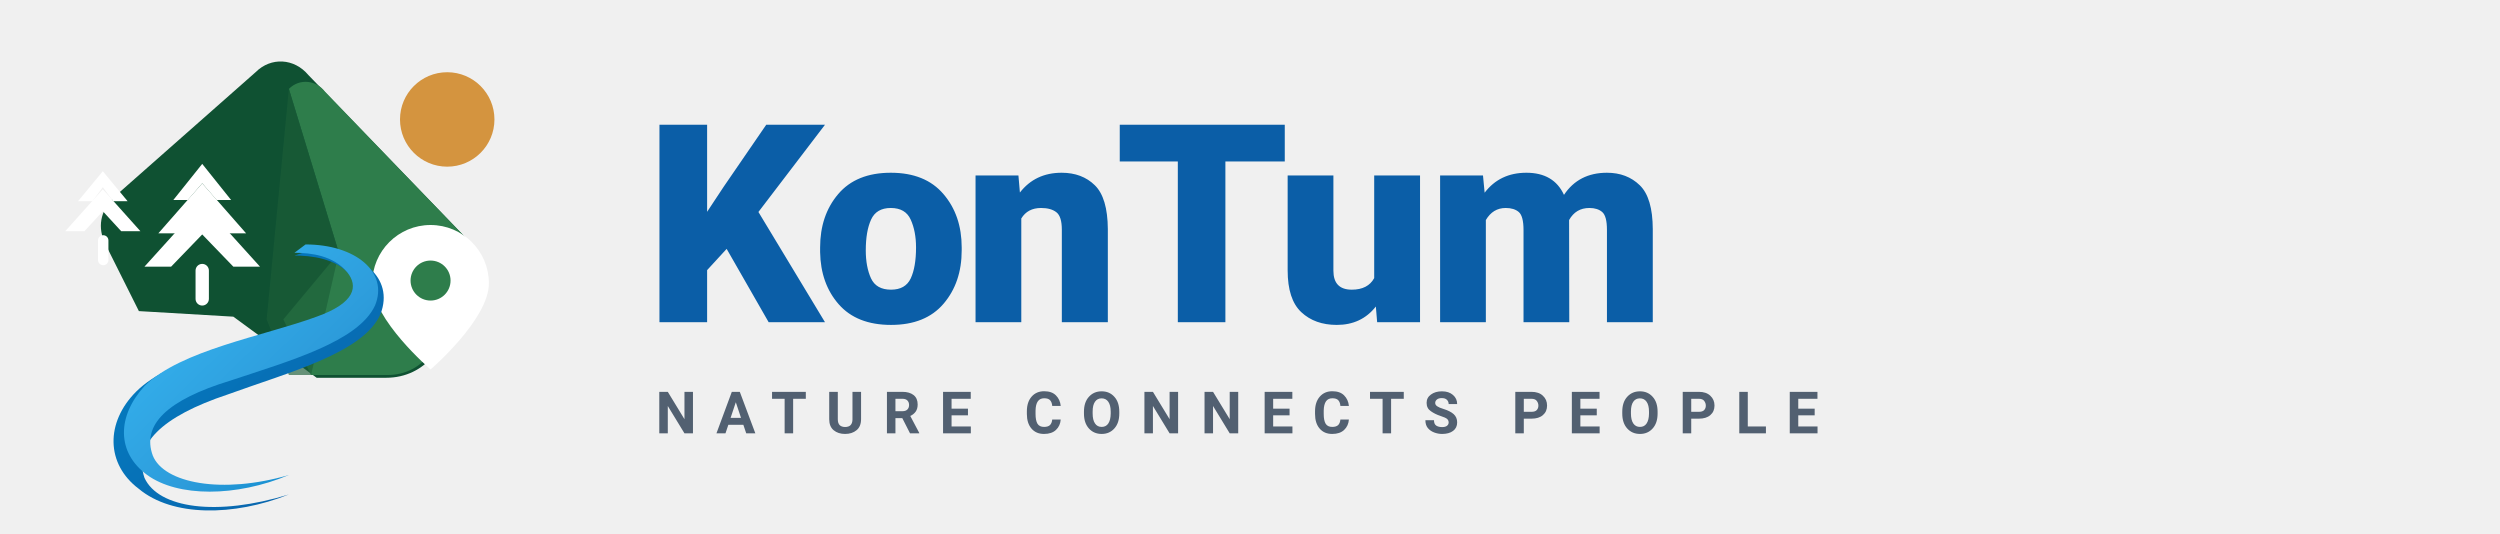
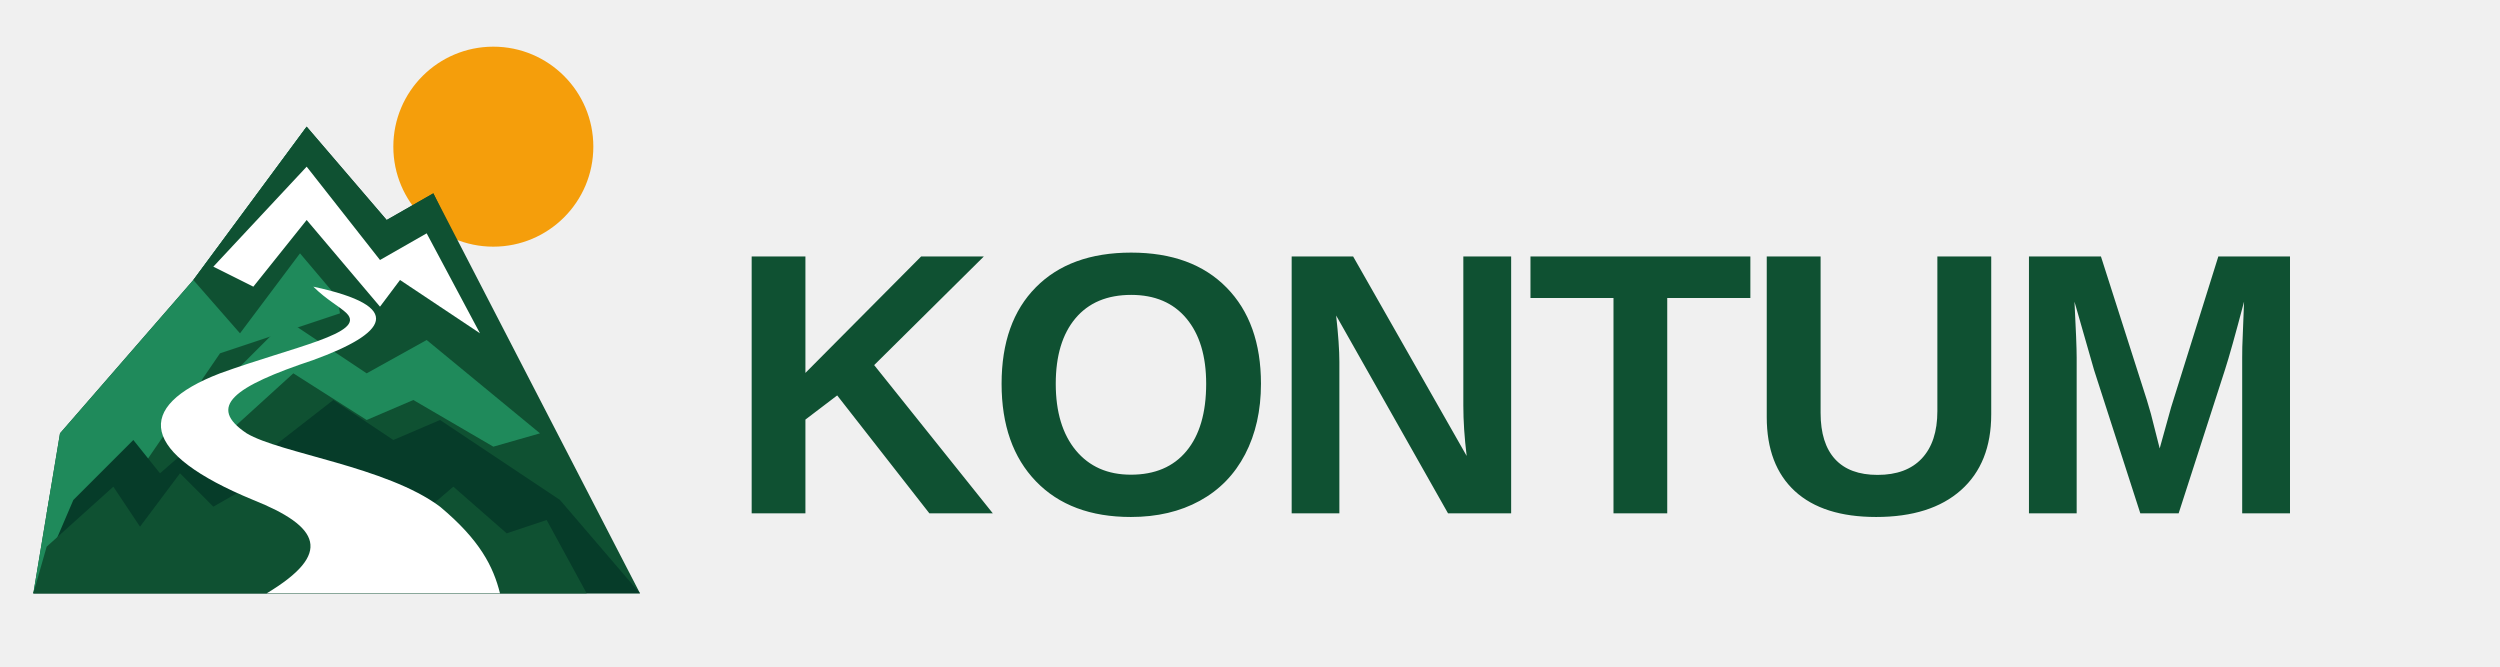
- <svg xmlns="http://www.w3.org/2000/svg" viewBox="0 0 450 96" fill="none">
-   <defs>
-     <linearGradient id="hRiverGradAdmin" x1="0%" y1="0%" x2="100%" y2="100%">
-       <stop offset="0%" stop-color="#38BDF8" />
-       <stop offset="60%" stop-color="#2D9CDB" />
-       <stop offset="100%" stop-color="#0284C7" />
-     </linearGradient>
-     <linearGradient id="hDeepGradAdmin" x1="0%" y1="0%" x2="100%" y2="100%">
-       <stop offset="0%" stop-color="#0284C7" />
-       <stop offset="100%" stop-color="#0B5EA7" />
-     </linearGradient>
-   </defs>
-   <g transform="translate(10, 0)">
-     <circle cx="70.5" cy="21.5" r="8.5" fill="#D4943F" />
-     <path d="M 36 13 C 38.8 10.2 43 10.5 45.5 13.5 L 75 44 C 77.8 47 77.8 51.5 75.5 54.5 L 68 64 C 66 66.5 63 68 59.5 68 L 47 68 L 32 57 L 15 56 L 9 44 C 7.5 41 8 38 10.5 35.5 L 36 13 Z" fill="#0F5132" />
-     <path d="M 42 16 C 44 14 47 14.5 48.5 16.5 L 74.5 43.5 C 77 46.2 77.2 50.2 75 53.2 L 67.5 63.5 C 65.8 66 63 67.5 59.8 67.5 L 46 67.5 L 41 57.5 L 51 45.5 L 42 16 Z" fill="#2E7D4B" />
-     <path d="M 42 16 L 51 45.5 L 46 67.5 L 42 67.5 L 38 57.5 Z" fill="#1B5E38" opacity="0.65" />
-     <g>
-       <rect x="25.2" y="47.5" width="2.4" height="7.5" rx="1.2" fill="#FFFFFF" />
-       <path d="M 16 48 L 26.4 36.5 L 36.8 48 L 32 48 L 26.4 42.2 L 20.8 48 Z" fill="#FFFFFF" />
-       <path d="M 18.5 42 L 26.4 33 L 34.3 42 L 30.5 42 L 26.4 37.5 L 22.3 42 Z" fill="#FFFFFF" />
-       <path d="M 21.2 36 L 26.4 29.5 L 31.6 36 L 29 36 L 26.4 33 L 23.8 36 Z" fill="#FFFFFF" />
-     </g>
-     <g transform="translate(-10.5, 8.5) scale(0.72)">
-       <rect x="25.2" y="47" width="2.6" height="7.5" rx="1.3" fill="#FFFFFF" />
-       <path d="M 17 46 L 26.4 35.5 L 35.8 46 L 31 46 L 26.4 41 L 21.8 46 Z" fill="#FFFFFF" />
-       <path d="M 20.2 38.5 L 26.4 31 L 32.6 38.5 L 29 38.5 L 26.4 35 L 23.8 38.5 Z" fill="#FFFFFF" />
-     </g>
-     <g transform="translate(67.5, 51)">
-       <path d="M 0 -10.5 C -5.8 -10.5 -10.5 -5.8 -10.5 0 C -10.5 6.5 0 15.5 0 15.5 C 0 15.5 10.5 6.5 10.5 0 C 10.5 -5.8 5.8 -10.5 0 -10.5 Z" fill="#FFFFFF" />
-       <circle cx="0" cy="-0.5" r="3.6" fill="#2E7D4B" />
-     </g>
-     <path d="M 46 45 C 55 45 61 50 58.5 56.5 C 55.5 63.5 42 67 31 71 C 19 75 14 80 16 86 C 18.5 91.5 29 93 42 89 C 32 93 21 93 15 88 C 9 83.5 9 76 14.5 70.5 C 21 64 36 61.5 46.5 58 C 54.5 55.5 55 52 53 49.5 C 50.5 46.5 46 46 43 46 Z" fill="url(#hDeepGradAdmin)" />
-     <path d="M 45 44 C 54 44 60 49 57.5 55 C 54.5 61.5 42 65 31.5 68.5 C 20 72 15.5 76.5 17.5 82 C 19.5 87 30 89 42 85.5 C 32.5 89.5 22 89.5 16.5 85.5 C 11 81.5 11 75 16 69.5 C 22.5 63 37.5 60.5 47 57 C 54 54.5 54.5 51.5 52.5 49 C 50 46 46 45.5 43 45.5 Z" fill="url(#hRiverGradAdmin)" />
+ <svg xmlns="http://www.w3.org/2000/svg" viewBox="0 0 375 100" fill="none">
+   <g>
+     <circle cx="74" cy="22" r="15" fill="#F59E0B" />
+     <path d="M5 89 9 65 29 42 46 19 58 33 65 29 96 89Z" fill="#0F5132" />
+     <path d="M9 65 29 42 46 19 51 47 33 53 20 72 5 89Z" fill="#1F8A5B" />
+     <path d="M29 42 46 19 58 33 65 29 78 56 62 48 56 51 45 38 36 50Z" fill="#0F5132" />
+     <path d="M32 40 46 25 57 39 64 35 72 50 60 42 57 46 46 33 38 43Z" fill="#FFFFFF" />
+     <path d="M9 66 24 55 33 58 43 48 55 56 64 51 81 65 74 67 62 60 55 63 44 56 33 66 24 62 13 75 7 77Z" fill="#1F8A5B" />
+     <path d="M11 75 20 66 24 71 32 64 41 67 50 60 59 66 66 63 84 75 96 89 5 89Z" fill="#063C29" />
+     <path d="M7 82 17 73 21 79 27 71 32 76 39 72 46 79 53 75 61 79 68 73 76 80 82 78 88 89H5Z" fill="#0F5132" />
+     <path d="M47 43C61 46 58 50 47 54C35 58 31 61 37 65C42 68 58 70 66 76C72 81 74 85 75 89H40C50 83 48 79 38 75C21 68 20 61 33 56C44 52 55 50 52 47C51 46 49 45 47 43Z" fill="#FFFFFF" />
  </g>
-   <text x="116" y="58" font-family="-apple-system, BlinkMacSystemFont, 'Plus Jakarta Sans', 'Segoe UI', Roboto, sans-serif" font-size="50" font-weight="800" fill="#0B5EA7" letter-spacing="-1px">KonTum</text>
-   <text x="118" y="78" font-family="-apple-system, BlinkMacSystemFont, 'Segoe UI', Roboto, sans-serif" font-size="10.5" font-weight="700" fill="#526071" letter-spacing="3.4px">NATURE CONNECTS PEOPLE</text>
+   <text x="109" y="77" font-family="Arial, Helvetica, sans-serif" font-size="56" font-weight="900" letter-spacing="-1.5" fill="#0F5132">KONTUM</text>
</svg>
